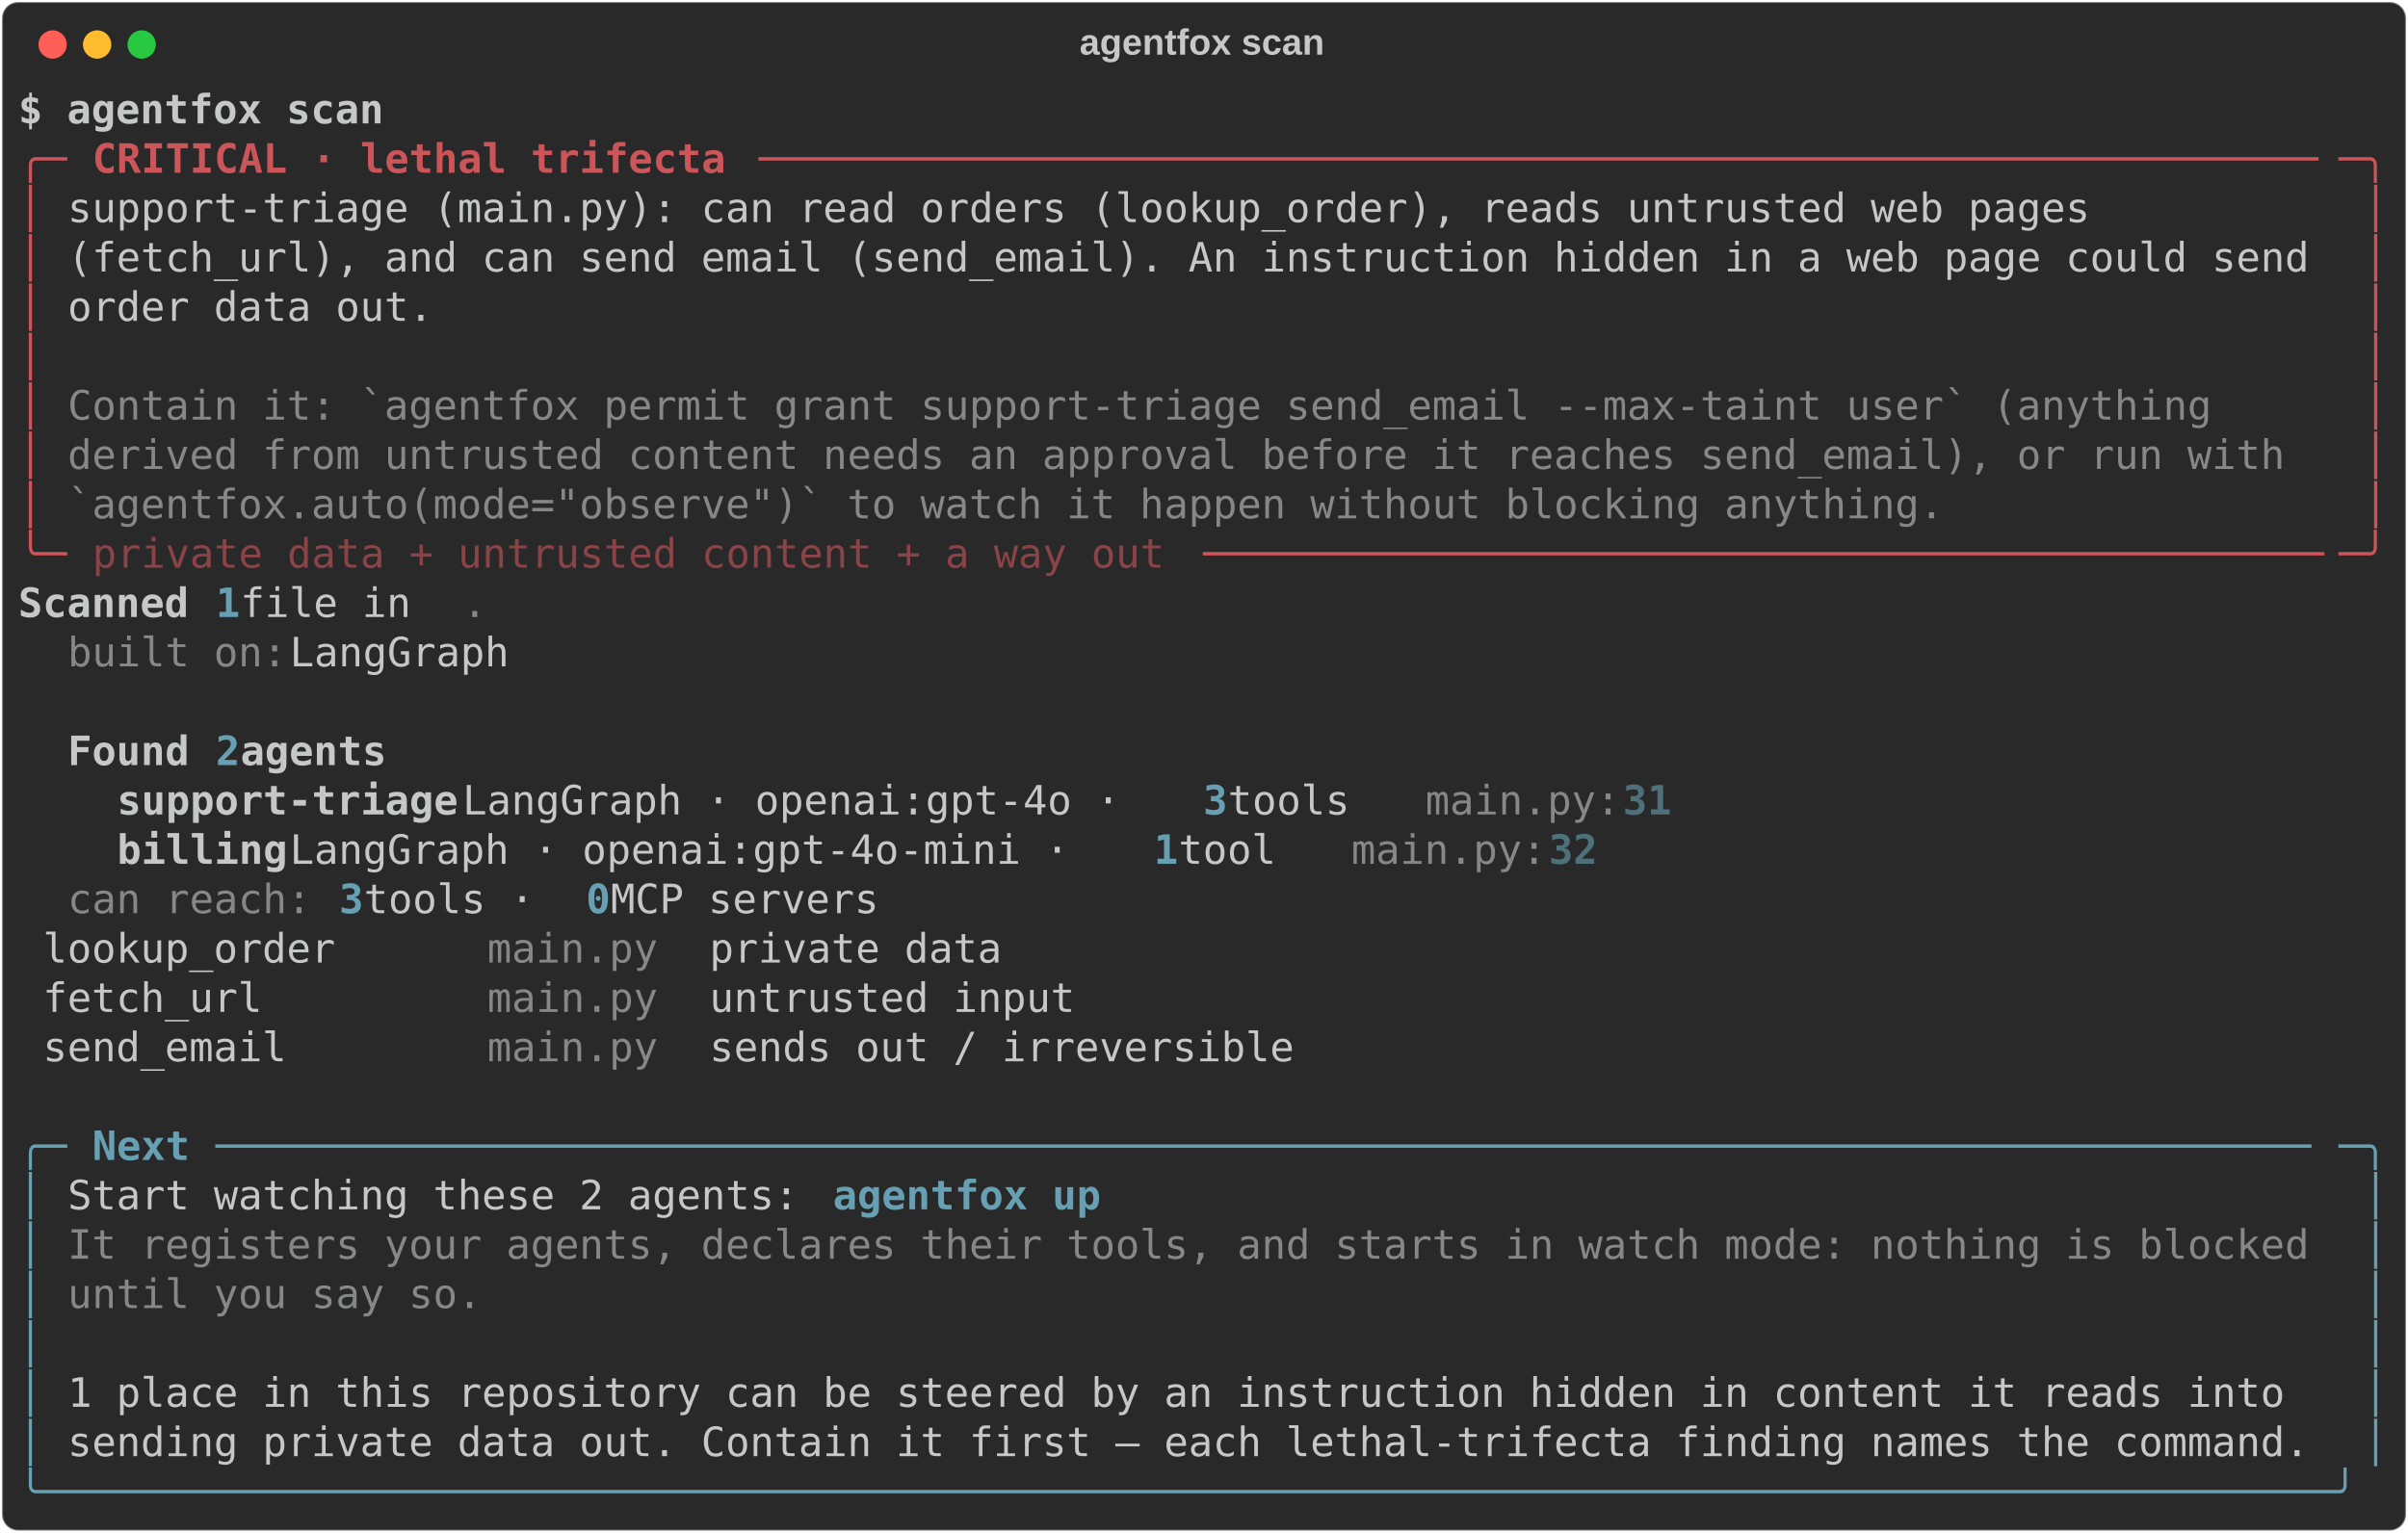
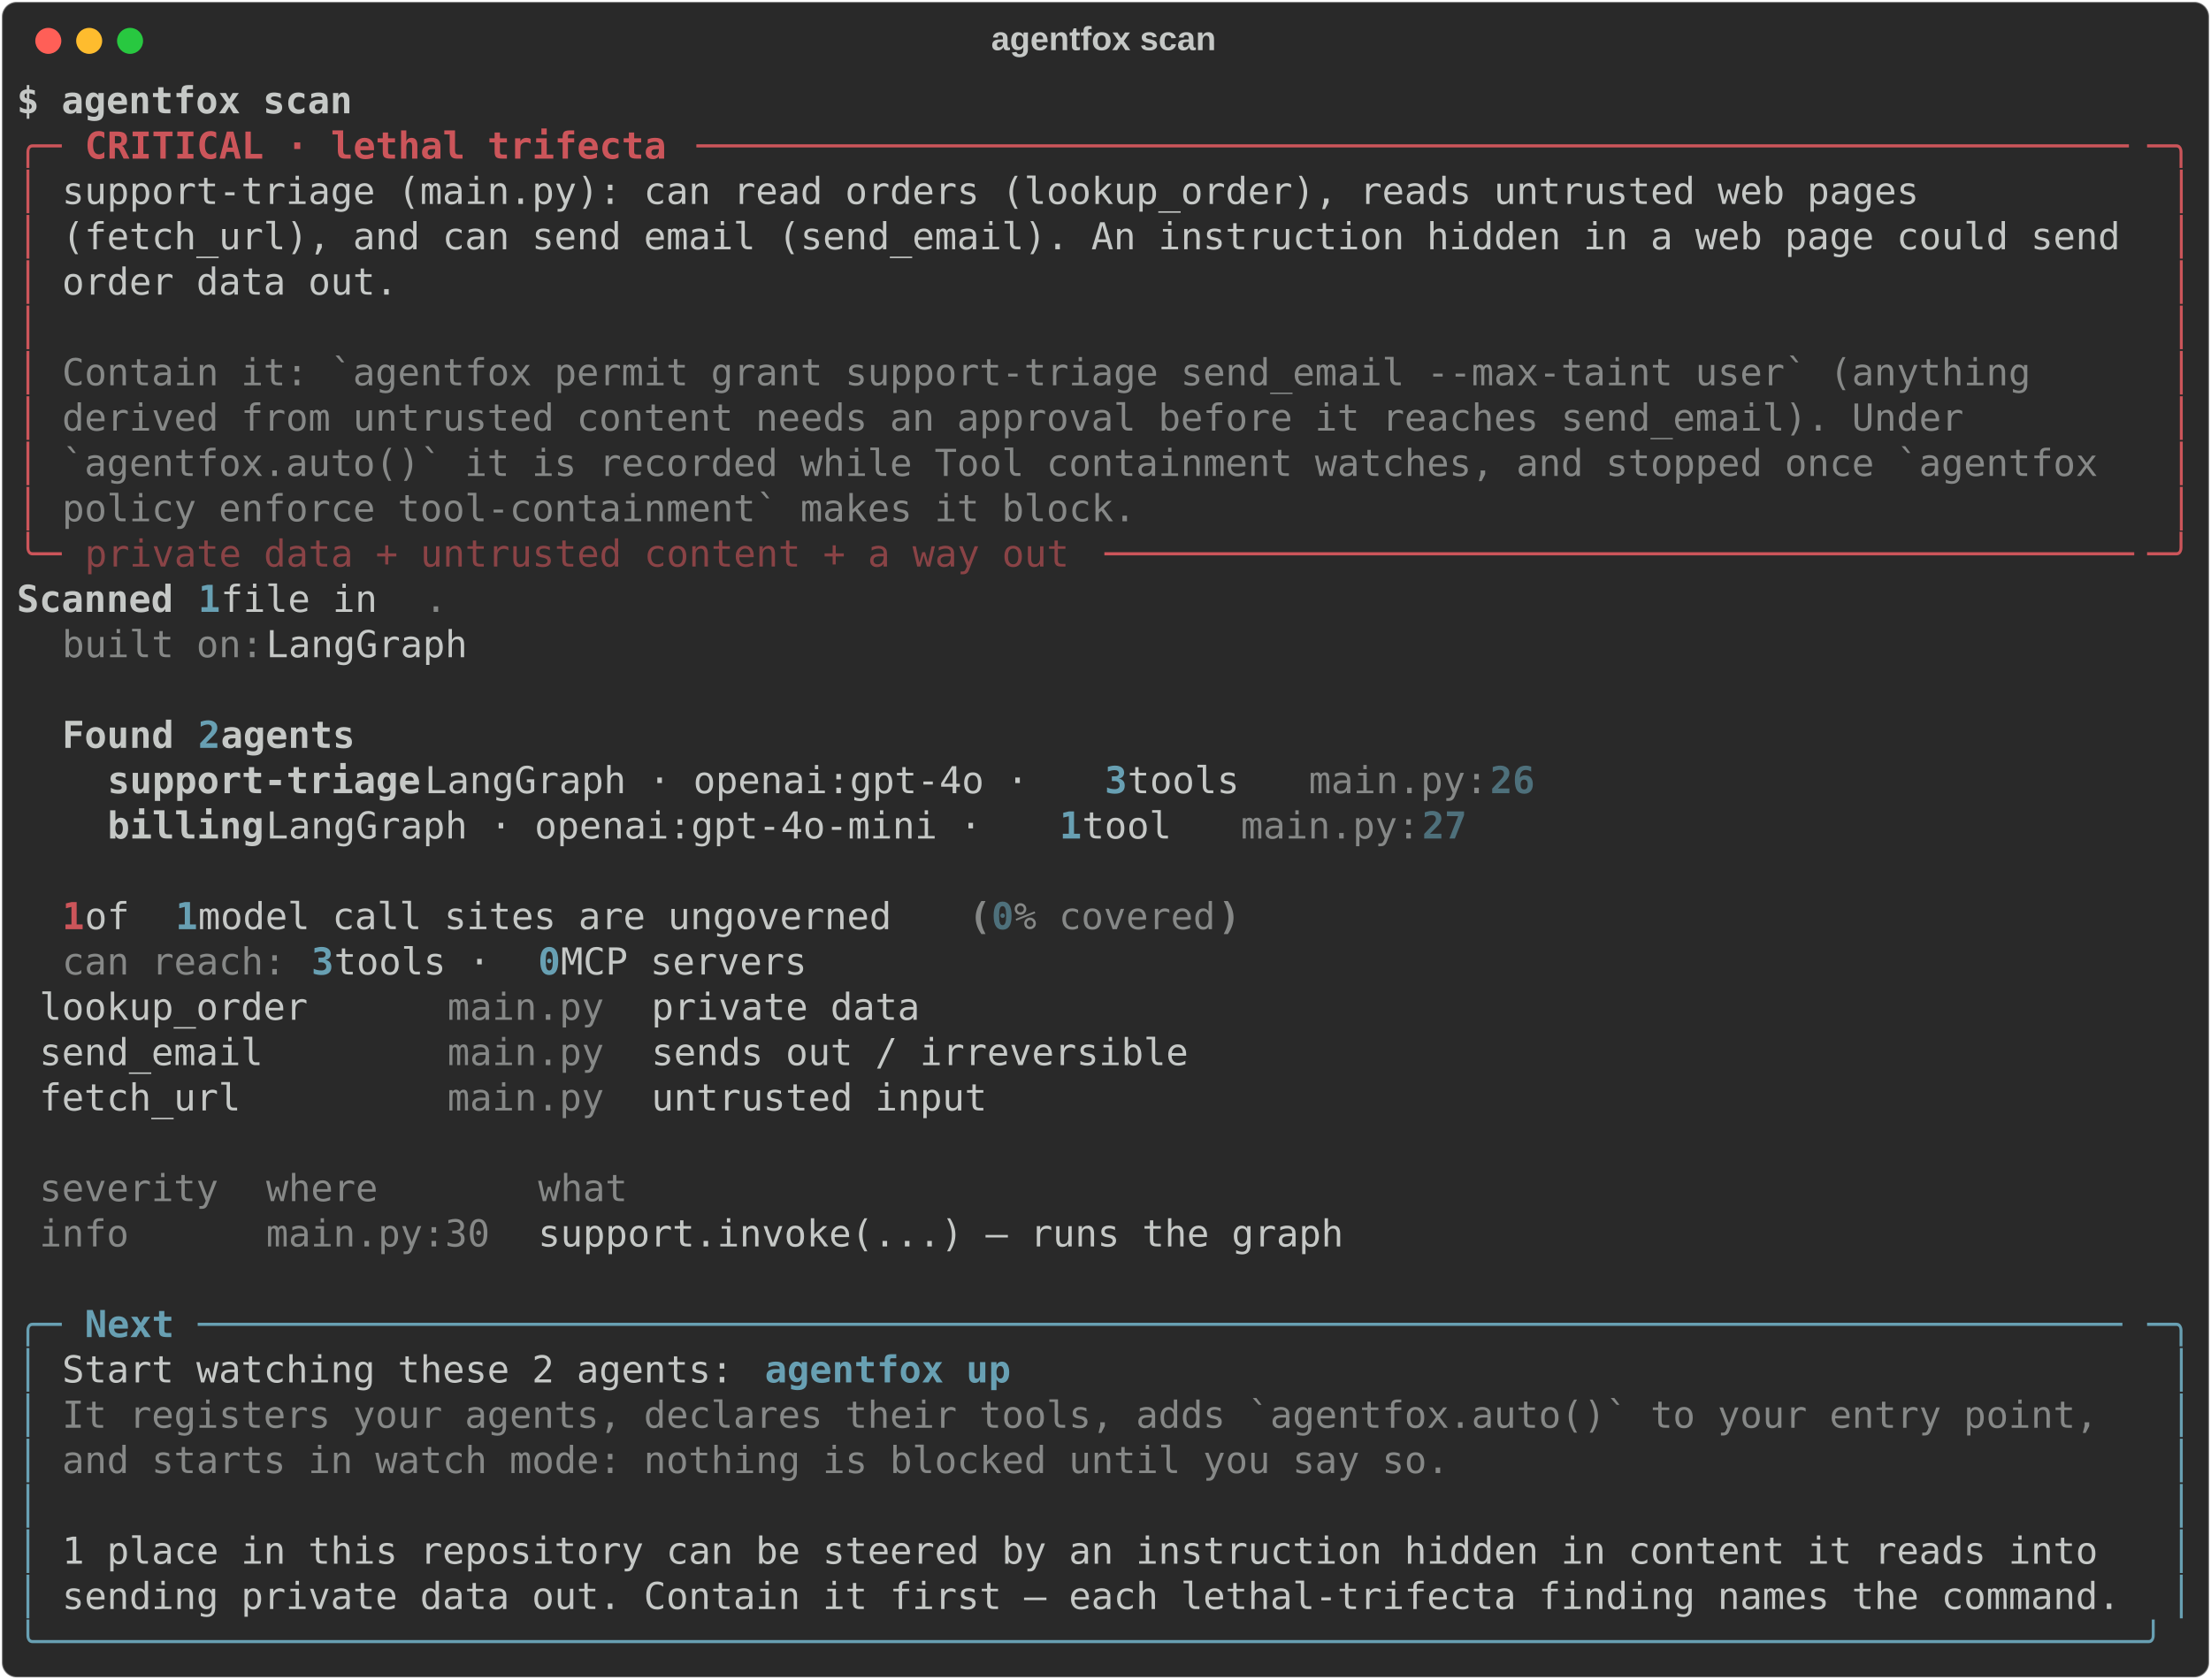
- <svg xmlns="http://www.w3.org/2000/svg" class="rich-terminal" viewBox="0 0 1190 757.6">
+ <svg xmlns="http://www.w3.org/2000/svg" class="rich-terminal" viewBox="0 0 1190 904.0">
  <style>

    @font-face {
        font-family: "Fira Code";
-         src: local("FiraCode-Regular");
+         src: local("FiraCode-Regular"),
+                 url("https://cdnjs.cloudflare.com/ajax/libs/firacode/6.2.0/woff2/FiraCode-Regular.woff2") format("woff2"),
+                 url("https://cdnjs.cloudflare.com/ajax/libs/firacode/6.2.0/woff/FiraCode-Regular.woff") format("woff");
        font-style: normal;
        font-weight: 400;
    }
    @font-face {
        font-family: "Fira Code";
-         src: local("FiraCode-Bold");
+         src: local("FiraCode-Bold"),
+                 url("https://cdnjs.cloudflare.com/ajax/libs/firacode/6.2.0/woff2/FiraCode-Bold.woff2") format("woff2"),
+                 url("https://cdnjs.cloudflare.com/ajax/libs/firacode/6.2.0/woff/FiraCode-Bold.woff") format("woff");
        font-style: bold;
        font-weight: 700;
    }

-     .terminal-1559012542-matrix {
+     .terminal-3651046047-matrix {
        font-family: Fira Code, monospace;
        font-size: 20px;
        line-height: 24.4px;
        font-variant-east-asian: full-width;
    }

-     .terminal-1559012542-title {
+     .terminal-3651046047-title {
        font-size: 18px;
        font-weight: bold;
        font-family: arial;
    }

-     .terminal-1559012542-r1 { fill: #c5c8c6;font-weight: bold }
- .terminal-1559012542-r2 { fill: #c5c8c6 }
- .terminal-1559012542-r3 { fill: #cc555a }
- .terminal-1559012542-r4 { fill: #cc555a;font-weight: bold }
- .terminal-1559012542-r5 { fill: #868887 }
- .terminal-1559012542-r6 { fill: #8a4346 }
- .terminal-1559012542-r7 { fill: #68a0b3;font-weight: bold }
- .terminal-1559012542-r8 { fill: #4e707b;font-weight: bold }
- .terminal-1559012542-r9 { fill: #68a0b3 }
+     .terminal-3651046047-r1 { fill: #c5c8c6;font-weight: bold }
+ .terminal-3651046047-r2 { fill: #c5c8c6 }
+ .terminal-3651046047-r3 { fill: #cc555a }
+ .terminal-3651046047-r4 { fill: #cc555a;font-weight: bold }
+ .terminal-3651046047-r5 { fill: #868887 }
+ .terminal-3651046047-r6 { fill: #8a4346 }
+ .terminal-3651046047-r7 { fill: #68a0b3;font-weight: bold }
+ .terminal-3651046047-r8 { fill: #4e707b;font-weight: bold }
+ .terminal-3651046047-r9 { fill: #868887;font-weight: bold }
+ .terminal-3651046047-r10 { fill: #68a0b3 }
    </style>
  <defs>
-     <clipPath id="terminal-1559012542-clip-terminal">
-       <rect x="0" y="0" width="1170.2" height="706.6" />
-     </clipPath>
-     <clipPath id="terminal-1559012542-line-0">
+     <clipPath id="terminal-3651046047-clip-terminal">
+       <rect x="0" y="0" width="1170.2" height="853.0" />
+     </clipPath>
+     <clipPath id="terminal-3651046047-line-0">
      <rect x="0" y="1.5" width="1171.2" height="24.65" />
    </clipPath>
-     <clipPath id="terminal-1559012542-line-1">
+     <clipPath id="terminal-3651046047-line-1">
      <rect x="0" y="25.9" width="1171.2" height="24.65" />
    </clipPath>
-     <clipPath id="terminal-1559012542-line-2">
+     <clipPath id="terminal-3651046047-line-2">
      <rect x="0" y="50.3" width="1171.2" height="24.65" />
    </clipPath>
-     <clipPath id="terminal-1559012542-line-3">
+     <clipPath id="terminal-3651046047-line-3">
      <rect x="0" y="74.7" width="1171.2" height="24.65" />
    </clipPath>
-     <clipPath id="terminal-1559012542-line-4">
+     <clipPath id="terminal-3651046047-line-4">
      <rect x="0" y="99.1" width="1171.2" height="24.65" />
    </clipPath>
-     <clipPath id="terminal-1559012542-line-5">
+     <clipPath id="terminal-3651046047-line-5">
      <rect x="0" y="123.5" width="1171.2" height="24.65" />
    </clipPath>
-     <clipPath id="terminal-1559012542-line-6">
+     <clipPath id="terminal-3651046047-line-6">
      <rect x="0" y="147.9" width="1171.2" height="24.65" />
    </clipPath>
-     <clipPath id="terminal-1559012542-line-7">
+     <clipPath id="terminal-3651046047-line-7">
      <rect x="0" y="172.3" width="1171.2" height="24.65" />
    </clipPath>
-     <clipPath id="terminal-1559012542-line-8">
+     <clipPath id="terminal-3651046047-line-8">
      <rect x="0" y="196.7" width="1171.2" height="24.65" />
    </clipPath>
-     <clipPath id="terminal-1559012542-line-9">
+     <clipPath id="terminal-3651046047-line-9">
      <rect x="0" y="221.1" width="1171.2" height="24.65" />
    </clipPath>
-     <clipPath id="terminal-1559012542-line-10">
+     <clipPath id="terminal-3651046047-line-10">
      <rect x="0" y="245.5" width="1171.2" height="24.65" />
    </clipPath>
-     <clipPath id="terminal-1559012542-line-11">
+     <clipPath id="terminal-3651046047-line-11">
      <rect x="0" y="269.9" width="1171.2" height="24.65" />
    </clipPath>
-     <clipPath id="terminal-1559012542-line-12">
+     <clipPath id="terminal-3651046047-line-12">
      <rect x="0" y="294.3" width="1171.2" height="24.65" />
    </clipPath>
-     <clipPath id="terminal-1559012542-line-13">
+     <clipPath id="terminal-3651046047-line-13">
      <rect x="0" y="318.7" width="1171.2" height="24.65" />
    </clipPath>
-     <clipPath id="terminal-1559012542-line-14">
+     <clipPath id="terminal-3651046047-line-14">
      <rect x="0" y="343.1" width="1171.2" height="24.65" />
    </clipPath>
-     <clipPath id="terminal-1559012542-line-15">
+     <clipPath id="terminal-3651046047-line-15">
      <rect x="0" y="367.5" width="1171.2" height="24.65" />
    </clipPath>
-     <clipPath id="terminal-1559012542-line-16">
+     <clipPath id="terminal-3651046047-line-16">
      <rect x="0" y="391.9" width="1171.2" height="24.65" />
    </clipPath>
-     <clipPath id="terminal-1559012542-line-17">
+     <clipPath id="terminal-3651046047-line-17">
      <rect x="0" y="416.3" width="1171.2" height="24.65" />
    </clipPath>
-     <clipPath id="terminal-1559012542-line-18">
+     <clipPath id="terminal-3651046047-line-18">
      <rect x="0" y="440.7" width="1171.2" height="24.65" />
    </clipPath>
-     <clipPath id="terminal-1559012542-line-19">
+     <clipPath id="terminal-3651046047-line-19">
      <rect x="0" y="465.1" width="1171.2" height="24.65" />
    </clipPath>
-     <clipPath id="terminal-1559012542-line-20">
+     <clipPath id="terminal-3651046047-line-20">
      <rect x="0" y="489.5" width="1171.2" height="24.65" />
    </clipPath>
-     <clipPath id="terminal-1559012542-line-21">
+     <clipPath id="terminal-3651046047-line-21">
      <rect x="0" y="513.9" width="1171.2" height="24.65" />
    </clipPath>
-     <clipPath id="terminal-1559012542-line-22">
+     <clipPath id="terminal-3651046047-line-22">
      <rect x="0" y="538.3" width="1171.2" height="24.65" />
    </clipPath>
-     <clipPath id="terminal-1559012542-line-23">
+     <clipPath id="terminal-3651046047-line-23">
      <rect x="0" y="562.7" width="1171.2" height="24.65" />
    </clipPath>
-     <clipPath id="terminal-1559012542-line-24">
+     <clipPath id="terminal-3651046047-line-24">
      <rect x="0" y="587.1" width="1171.2" height="24.65" />
    </clipPath>
-     <clipPath id="terminal-1559012542-line-25">
+     <clipPath id="terminal-3651046047-line-25">
      <rect x="0" y="611.5" width="1171.2" height="24.65" />
    </clipPath>
-     <clipPath id="terminal-1559012542-line-26">
+     <clipPath id="terminal-3651046047-line-26">
      <rect x="0" y="635.9" width="1171.2" height="24.65" />
    </clipPath>
-     <clipPath id="terminal-1559012542-line-27">
+     <clipPath id="terminal-3651046047-line-27">
      <rect x="0" y="660.3" width="1171.2" height="24.65" />
    </clipPath>
+     <clipPath id="terminal-3651046047-line-28">
+       <rect x="0" y="684.7" width="1171.2" height="24.65" />
+     </clipPath>
+     <clipPath id="terminal-3651046047-line-29">
+       <rect x="0" y="709.1" width="1171.2" height="24.65" />
+     </clipPath>
+     <clipPath id="terminal-3651046047-line-30">
+       <rect x="0" y="733.5" width="1171.2" height="24.65" />
+     </clipPath>
+     <clipPath id="terminal-3651046047-line-31">
+       <rect x="0" y="757.9" width="1171.2" height="24.65" />
+     </clipPath>
+     <clipPath id="terminal-3651046047-line-32">
+       <rect x="0" y="782.3" width="1171.2" height="24.65" />
+     </clipPath>
+     <clipPath id="terminal-3651046047-line-33">
+       <rect x="0" y="806.7" width="1171.2" height="24.65" />
+     </clipPath>
  </defs>
-   <rect fill="#292929" stroke="rgba(255,255,255,0.35)" stroke-width="1" x="1" y="1" width="1188" height="755.6" rx="8" />
-   <text class="terminal-1559012542-title" fill="#c5c8c6" text-anchor="middle" x="594" y="27">agentfox scan</text>
+   <rect fill="#292929" stroke="rgba(255,255,255,0.35)" stroke-width="1" x="1" y="1" width="1188" height="902" rx="8" />
+   <text class="terminal-3651046047-title" fill="#c5c8c6" text-anchor="middle" x="594" y="27">agentfox scan</text>
  <g transform="translate(26,22)">
    <circle cx="0" cy="0" r="7" fill="#ff5f57" />
    <circle cx="22" cy="0" r="7" fill="#febc2e" />
    <circle cx="44" cy="0" r="7" fill="#28c840" />
  </g>
-   <g transform="translate(9, 41)" clip-path="url(#terminal-1559012542-clip-terminal)">
-     <g class="terminal-1559012542-matrix">
-       <text class="terminal-1559012542-r1" x="0" y="20" textLength="183" clip-path="url(#terminal-1559012542-line-0)">$ agentfox scan</text>
-       <text class="terminal-1559012542-r2" x="1171.2" y="20" textLength="12.2" clip-path="url(#terminal-1559012542-line-0)">
- </text>
-       <text class="terminal-1559012542-r3" x="0" y="44.4" textLength="24.4" clip-path="url(#terminal-1559012542-line-1)">╭─</text>
-       <text class="terminal-1559012542-r4" x="36.6" y="44.4" textLength="317.2" clip-path="url(#terminal-1559012542-line-1)">CRITICAL · lethal trifecta</text>
-       <text class="terminal-1559012542-r3" x="366" y="44.4" textLength="780.8" clip-path="url(#terminal-1559012542-line-1)">────────────────────────────────────────────────────────────────</text>
-       <text class="terminal-1559012542-r3" x="1146.8" y="44.4" textLength="24.4" clip-path="url(#terminal-1559012542-line-1)">─╮</text>
-       <text class="terminal-1559012542-r2" x="1171.2" y="44.4" textLength="12.2" clip-path="url(#terminal-1559012542-line-1)">
- </text>
-       <text class="terminal-1559012542-r3" x="0" y="68.8" textLength="12.2" clip-path="url(#terminal-1559012542-line-2)">│</text>
-       <text class="terminal-1559012542-r2" x="24.4" y="68.8" textLength="1024.8" clip-path="url(#terminal-1559012542-line-2)">support-triage (main.py): can read orders (lookup_order), reads untrusted web pages </text>
-       <text class="terminal-1559012542-r3" x="1159" y="68.8" textLength="12.2" clip-path="url(#terminal-1559012542-line-2)">│</text>
-       <text class="terminal-1559012542-r2" x="1171.2" y="68.8" textLength="12.2" clip-path="url(#terminal-1559012542-line-2)">
- </text>
-       <text class="terminal-1559012542-r3" x="0" y="93.2" textLength="12.2" clip-path="url(#terminal-1559012542-line-3)">│</text>
-       <text class="terminal-1559012542-r2" x="24.4" y="93.2" textLength="1122.4" clip-path="url(#terminal-1559012542-line-3)">(fetch_url), and can send email (send_email). An instruction hidden in a web page could send</text>
-       <text class="terminal-1559012542-r3" x="1159" y="93.2" textLength="12.2" clip-path="url(#terminal-1559012542-line-3)">│</text>
-       <text class="terminal-1559012542-r2" x="1171.2" y="93.2" textLength="12.2" clip-path="url(#terminal-1559012542-line-3)">
- </text>
-       <text class="terminal-1559012542-r3" x="0" y="117.6" textLength="12.2" clip-path="url(#terminal-1559012542-line-4)">│</text>
-       <text class="terminal-1559012542-r2" x="24.4" y="117.6" textLength="183" clip-path="url(#terminal-1559012542-line-4)">order data out.</text>
-       <text class="terminal-1559012542-r3" x="1159" y="117.6" textLength="12.2" clip-path="url(#terminal-1559012542-line-4)">│</text>
-       <text class="terminal-1559012542-r2" x="1171.2" y="117.6" textLength="12.2" clip-path="url(#terminal-1559012542-line-4)">
- </text>
-       <text class="terminal-1559012542-r3" x="0" y="142" textLength="12.2" clip-path="url(#terminal-1559012542-line-5)">│</text>
-       <text class="terminal-1559012542-r3" x="1159" y="142" textLength="12.2" clip-path="url(#terminal-1559012542-line-5)">│</text>
-       <text class="terminal-1559012542-r2" x="1171.2" y="142" textLength="12.2" clip-path="url(#terminal-1559012542-line-5)">
- </text>
-       <text class="terminal-1559012542-r3" x="0" y="166.4" textLength="12.2" clip-path="url(#terminal-1559012542-line-6)">│</text>
-       <text class="terminal-1559012542-r5" x="24.4" y="166.4" textLength="1085.8" clip-path="url(#terminal-1559012542-line-6)">Contain it: `agentfox permit grant support-triage send_email --max-taint user` (anything </text>
-       <text class="terminal-1559012542-r3" x="1159" y="166.4" textLength="12.2" clip-path="url(#terminal-1559012542-line-6)">│</text>
-       <text class="terminal-1559012542-r2" x="1171.2" y="166.4" textLength="12.2" clip-path="url(#terminal-1559012542-line-6)">
- </text>
-       <text class="terminal-1559012542-r3" x="0" y="190.8" textLength="12.2" clip-path="url(#terminal-1559012542-line-7)">│</text>
-       <text class="terminal-1559012542-r5" x="24.4" y="190.8" textLength="1122.4" clip-path="url(#terminal-1559012542-line-7)">derived from untrusted content needs an approval before it reaches send_email), or run with </text>
-       <text class="terminal-1559012542-r3" x="1159" y="190.8" textLength="12.2" clip-path="url(#terminal-1559012542-line-7)">│</text>
-       <text class="terminal-1559012542-r2" x="1171.2" y="190.8" textLength="12.2" clip-path="url(#terminal-1559012542-line-7)">
- </text>
-       <text class="terminal-1559012542-r3" x="0" y="215.2" textLength="12.2" clip-path="url(#terminal-1559012542-line-8)">│</text>
-       <text class="terminal-1559012542-r5" x="24.4" y="215.2" textLength="939.4" clip-path="url(#terminal-1559012542-line-8)">`agentfox.auto(mode="observe")` to watch it happen without blocking anything.</text>
-       <text class="terminal-1559012542-r3" x="1159" y="215.2" textLength="12.2" clip-path="url(#terminal-1559012542-line-8)">│</text>
-       <text class="terminal-1559012542-r2" x="1171.2" y="215.2" textLength="12.2" clip-path="url(#terminal-1559012542-line-8)">
- </text>
-       <text class="terminal-1559012542-r3" x="0" y="239.6" textLength="24.4" clip-path="url(#terminal-1559012542-line-9)">╰─</text>
-       <text class="terminal-1559012542-r6" x="36.6" y="239.6" textLength="536.8" clip-path="url(#terminal-1559012542-line-9)">private data + untrusted content + a way out</text>
-       <text class="terminal-1559012542-r3" x="585.6" y="239.6" textLength="561.2" clip-path="url(#terminal-1559012542-line-9)">──────────────────────────────────────────────</text>
-       <text class="terminal-1559012542-r3" x="1146.8" y="239.6" textLength="24.4" clip-path="url(#terminal-1559012542-line-9)">─╯</text>
-       <text class="terminal-1559012542-r2" x="1171.2" y="239.6" textLength="12.2" clip-path="url(#terminal-1559012542-line-9)">
- </text>
-       <text class="terminal-1559012542-r1" x="0" y="264" textLength="85.4" clip-path="url(#terminal-1559012542-line-10)">Scanned</text>
-       <text class="terminal-1559012542-r7" x="97.6" y="264" textLength="12.2" clip-path="url(#terminal-1559012542-line-10)">1</text>
-       <text class="terminal-1559012542-r2" x="109.8" y="264" textLength="109.8" clip-path="url(#terminal-1559012542-line-10)"> file in </text>
-       <text class="terminal-1559012542-r5" x="219.6" y="264" textLength="12.2" clip-path="url(#terminal-1559012542-line-10)">.</text>
-       <text class="terminal-1559012542-r2" x="1171.2" y="264" textLength="12.2" clip-path="url(#terminal-1559012542-line-10)">
- </text>
-       <text class="terminal-1559012542-r5" x="24.4" y="288.4" textLength="109.8" clip-path="url(#terminal-1559012542-line-11)">built on:</text>
-       <text class="terminal-1559012542-r2" x="134.2" y="288.4" textLength="122" clip-path="url(#terminal-1559012542-line-11)"> LangGraph</text>
-       <text class="terminal-1559012542-r2" x="1171.2" y="288.4" textLength="12.2" clip-path="url(#terminal-1559012542-line-11)">
- </text>
-       <text class="terminal-1559012542-r2" x="1171.2" y="312.8" textLength="12.2" clip-path="url(#terminal-1559012542-line-12)">
- </text>
-       <text class="terminal-1559012542-r1" x="24.4" y="337.2" textLength="73.2" clip-path="url(#terminal-1559012542-line-13)">Found </text>
-       <text class="terminal-1559012542-r7" x="97.6" y="337.2" textLength="12.2" clip-path="url(#terminal-1559012542-line-13)">2</text>
-       <text class="terminal-1559012542-r1" x="109.8" y="337.2" textLength="85.4" clip-path="url(#terminal-1559012542-line-13)"> agents</text>
-       <text class="terminal-1559012542-r2" x="1171.2" y="337.2" textLength="12.2" clip-path="url(#terminal-1559012542-line-13)">
- </text>
-       <text class="terminal-1559012542-r1" x="48.8" y="361.6" textLength="170.8" clip-path="url(#terminal-1559012542-line-14)">support-triage</text>
-       <text class="terminal-1559012542-r2" x="219.6" y="361.6" textLength="366" clip-path="url(#terminal-1559012542-line-14)">  LangGraph · openai:gpt-4o · </text>
-       <text class="terminal-1559012542-r7" x="585.6" y="361.6" textLength="12.2" clip-path="url(#terminal-1559012542-line-14)">3</text>
-       <text class="terminal-1559012542-r2" x="597.8" y="361.6" textLength="97.6" clip-path="url(#terminal-1559012542-line-14)"> tools  </text>
-       <text class="terminal-1559012542-r5" x="695.4" y="361.6" textLength="97.6" clip-path="url(#terminal-1559012542-line-14)">main.py:</text>
-       <text class="terminal-1559012542-r8" x="793" y="361.6" textLength="24.4" clip-path="url(#terminal-1559012542-line-14)">31</text>
-       <text class="terminal-1559012542-r2" x="1171.2" y="361.6" textLength="12.2" clip-path="url(#terminal-1559012542-line-14)">
- </text>
-       <text class="terminal-1559012542-r1" x="48.8" y="386" textLength="85.4" clip-path="url(#terminal-1559012542-line-15)">billing</text>
-       <text class="terminal-1559012542-r2" x="134.2" y="386" textLength="427" clip-path="url(#terminal-1559012542-line-15)">  LangGraph · openai:gpt-4o-mini · </text>
-       <text class="terminal-1559012542-r7" x="561.2" y="386" textLength="12.2" clip-path="url(#terminal-1559012542-line-15)">1</text>
-       <text class="terminal-1559012542-r2" x="573.4" y="386" textLength="85.4" clip-path="url(#terminal-1559012542-line-15)"> tool  </text>
-       <text class="terminal-1559012542-r5" x="658.8" y="386" textLength="97.6" clip-path="url(#terminal-1559012542-line-15)">main.py:</text>
-       <text class="terminal-1559012542-r8" x="756.4" y="386" textLength="24.4" clip-path="url(#terminal-1559012542-line-15)">32</text>
-       <text class="terminal-1559012542-r2" x="1171.2" y="386" textLength="12.2" clip-path="url(#terminal-1559012542-line-15)">
- </text>
-       <text class="terminal-1559012542-r5" x="24.4" y="410.4" textLength="122" clip-path="url(#terminal-1559012542-line-16)">can reach:</text>
-       <text class="terminal-1559012542-r7" x="158.6" y="410.4" textLength="12.2" clip-path="url(#terminal-1559012542-line-16)">3</text>
-       <text class="terminal-1559012542-r2" x="170.8" y="410.4" textLength="109.8" clip-path="url(#terminal-1559012542-line-16)"> tools · </text>
-       <text class="terminal-1559012542-r7" x="280.6" y="410.4" textLength="12.2" clip-path="url(#terminal-1559012542-line-16)">0</text>
-       <text class="terminal-1559012542-r2" x="292.8" y="410.4" textLength="146.4" clip-path="url(#terminal-1559012542-line-16)"> MCP servers</text>
-       <text class="terminal-1559012542-r2" x="1171.2" y="410.4" textLength="12.2" clip-path="url(#terminal-1559012542-line-16)">
- </text>
-       <text class="terminal-1559012542-r2" x="12.2" y="434.8" textLength="195.2" clip-path="url(#terminal-1559012542-line-17)">    lookup_order</text>
-       <text class="terminal-1559012542-r5" x="231.8" y="434.8" textLength="85.4" clip-path="url(#terminal-1559012542-line-17)">main.py</text>
-       <text class="terminal-1559012542-r2" x="341.6" y="434.8" textLength="292.8" clip-path="url(#terminal-1559012542-line-17)">private data            </text>
-       <text class="terminal-1559012542-r2" x="1171.2" y="434.8" textLength="12.2" clip-path="url(#terminal-1559012542-line-17)">
- </text>
-       <text class="terminal-1559012542-r2" x="12.2" y="459.2" textLength="195.2" clip-path="url(#terminal-1559012542-line-18)">    fetch_url   </text>
-       <text class="terminal-1559012542-r5" x="231.8" y="459.2" textLength="85.4" clip-path="url(#terminal-1559012542-line-18)">main.py</text>
-       <text class="terminal-1559012542-r2" x="341.6" y="459.2" textLength="292.8" clip-path="url(#terminal-1559012542-line-18)">untrusted input         </text>
-       <text class="terminal-1559012542-r2" x="1171.2" y="459.2" textLength="12.2" clip-path="url(#terminal-1559012542-line-18)">
- </text>
-       <text class="terminal-1559012542-r2" x="12.2" y="483.6" textLength="195.2" clip-path="url(#terminal-1559012542-line-19)">    send_email  </text>
-       <text class="terminal-1559012542-r5" x="231.8" y="483.6" textLength="85.4" clip-path="url(#terminal-1559012542-line-19)">main.py</text>
-       <text class="terminal-1559012542-r2" x="341.6" y="483.6" textLength="292.8" clip-path="url(#terminal-1559012542-line-19)">sends out / irreversible</text>
-       <text class="terminal-1559012542-r2" x="1171.2" y="483.6" textLength="12.2" clip-path="url(#terminal-1559012542-line-19)">
- </text>
-       <text class="terminal-1559012542-r2" x="1171.2" y="508" textLength="12.2" clip-path="url(#terminal-1559012542-line-20)">
- </text>
-       <text class="terminal-1559012542-r9" x="0" y="532.4" textLength="24.4" clip-path="url(#terminal-1559012542-line-21)">╭─</text>
-       <text class="terminal-1559012542-r7" x="36.6" y="532.4" textLength="48.8" clip-path="url(#terminal-1559012542-line-21)">Next</text>
-       <text class="terminal-1559012542-r9" x="97.6" y="532.4" textLength="1049.2" clip-path="url(#terminal-1559012542-line-21)">──────────────────────────────────────────────────────────────────────────────────────</text>
-       <text class="terminal-1559012542-r9" x="1146.8" y="532.4" textLength="24.4" clip-path="url(#terminal-1559012542-line-21)">─╮</text>
-       <text class="terminal-1559012542-r2" x="1171.2" y="532.4" textLength="12.2" clip-path="url(#terminal-1559012542-line-21)">
- </text>
-       <text class="terminal-1559012542-r9" x="0" y="556.8" textLength="12.2" clip-path="url(#terminal-1559012542-line-22)">│</text>
-       <text class="terminal-1559012542-r2" x="24.4" y="556.8" textLength="378.2" clip-path="url(#terminal-1559012542-line-22)">Start watching these 2 agents: </text>
-       <text class="terminal-1559012542-r7" x="402.6" y="556.8" textLength="134.2" clip-path="url(#terminal-1559012542-line-22)">agentfox up</text>
-       <text class="terminal-1559012542-r9" x="1159" y="556.8" textLength="12.2" clip-path="url(#terminal-1559012542-line-22)">│</text>
-       <text class="terminal-1559012542-r2" x="1171.2" y="556.8" textLength="12.2" clip-path="url(#terminal-1559012542-line-22)">
- </text>
-       <text class="terminal-1559012542-r9" x="0" y="581.2" textLength="12.2" clip-path="url(#terminal-1559012542-line-23)">│</text>
-       <text class="terminal-1559012542-r5" x="24.4" y="581.2" textLength="1122.4" clip-path="url(#terminal-1559012542-line-23)">It registers your agents, declares their tools, and starts in watch mode: nothing is blocked</text>
-       <text class="terminal-1559012542-r9" x="1159" y="581.2" textLength="12.2" clip-path="url(#terminal-1559012542-line-23)">│</text>
-       <text class="terminal-1559012542-r2" x="1171.2" y="581.2" textLength="12.2" clip-path="url(#terminal-1559012542-line-23)">
- </text>
-       <text class="terminal-1559012542-r9" x="0" y="605.6" textLength="12.2" clip-path="url(#terminal-1559012542-line-24)">│</text>
-       <text class="terminal-1559012542-r5" x="24.4" y="605.6" textLength="207.4" clip-path="url(#terminal-1559012542-line-24)">until you say so.</text>
-       <text class="terminal-1559012542-r9" x="1159" y="605.6" textLength="12.2" clip-path="url(#terminal-1559012542-line-24)">│</text>
-       <text class="terminal-1559012542-r2" x="1171.2" y="605.6" textLength="12.2" clip-path="url(#terminal-1559012542-line-24)">
- </text>
-       <text class="terminal-1559012542-r9" x="0" y="630" textLength="12.2" clip-path="url(#terminal-1559012542-line-25)">│</text>
-       <text class="terminal-1559012542-r9" x="1159" y="630" textLength="12.2" clip-path="url(#terminal-1559012542-line-25)">│</text>
-       <text class="terminal-1559012542-r2" x="1171.2" y="630" textLength="12.2" clip-path="url(#terminal-1559012542-line-25)">
- </text>
-       <text class="terminal-1559012542-r9" x="0" y="654.4" textLength="12.2" clip-path="url(#terminal-1559012542-line-26)">│</text>
-       <text class="terminal-1559012542-r2" x="24.4" y="654.4" textLength="1122.4" clip-path="url(#terminal-1559012542-line-26)">1 place in this repository can be steered by an instruction hidden in content it reads into </text>
-       <text class="terminal-1559012542-r9" x="1159" y="654.4" textLength="12.2" clip-path="url(#terminal-1559012542-line-26)">│</text>
-       <text class="terminal-1559012542-r2" x="1171.2" y="654.4" textLength="12.2" clip-path="url(#terminal-1559012542-line-26)">
- </text>
-       <text class="terminal-1559012542-r9" x="0" y="678.8" textLength="12.2" clip-path="url(#terminal-1559012542-line-27)">│</text>
-       <text class="terminal-1559012542-r2" x="24.4" y="678.8" textLength="1122.4" clip-path="url(#terminal-1559012542-line-27)">sending private data out. Contain it first — each lethal-trifecta finding names the command.</text>
-       <text class="terminal-1559012542-r9" x="1159" y="678.8" textLength="12.2" clip-path="url(#terminal-1559012542-line-27)">│</text>
-       <text class="terminal-1559012542-r2" x="1171.2" y="678.8" textLength="12.2" clip-path="url(#terminal-1559012542-line-27)">
- </text>
-       <text class="terminal-1559012542-r9" x="0" y="703.2" textLength="1171.2" clip-path="url(#terminal-1559012542-line-28)">╰──────────────────────────────────────────────────────────────────────────────────────────────╯</text>
-       <text class="terminal-1559012542-r2" x="1171.2" y="703.2" textLength="12.2" clip-path="url(#terminal-1559012542-line-28)">
+   <g transform="translate(9, 41)" clip-path="url(#terminal-3651046047-clip-terminal)">
+     <g class="terminal-3651046047-matrix">
+       <text class="terminal-3651046047-r1" x="0" y="20" textLength="183" clip-path="url(#terminal-3651046047-line-0)">$ agentfox scan</text>
+       <text class="terminal-3651046047-r2" x="1171.2" y="20" textLength="12.2" clip-path="url(#terminal-3651046047-line-0)">
+ </text>
+       <text class="terminal-3651046047-r3" x="0" y="44.4" textLength="24.4" clip-path="url(#terminal-3651046047-line-1)">╭─</text>
+       <text class="terminal-3651046047-r4" x="36.6" y="44.4" textLength="317.2" clip-path="url(#terminal-3651046047-line-1)">CRITICAL · lethal trifecta</text>
+       <text class="terminal-3651046047-r3" x="366" y="44.4" textLength="780.8" clip-path="url(#terminal-3651046047-line-1)">────────────────────────────────────────────────────────────────</text>
+       <text class="terminal-3651046047-r3" x="1146.8" y="44.4" textLength="24.4" clip-path="url(#terminal-3651046047-line-1)">─╮</text>
+       <text class="terminal-3651046047-r2" x="1171.2" y="44.4" textLength="12.2" clip-path="url(#terminal-3651046047-line-1)">
+ </text>
+       <text class="terminal-3651046047-r3" x="0" y="68.8" textLength="12.2" clip-path="url(#terminal-3651046047-line-2)">│</text>
+       <text class="terminal-3651046047-r2" x="24.4" y="68.8" textLength="1024.8" clip-path="url(#terminal-3651046047-line-2)">support-triage (main.py): can read orders (lookup_order), reads untrusted web pages </text>
+       <text class="terminal-3651046047-r3" x="1159" y="68.8" textLength="12.2" clip-path="url(#terminal-3651046047-line-2)">│</text>
+       <text class="terminal-3651046047-r2" x="1171.2" y="68.8" textLength="12.2" clip-path="url(#terminal-3651046047-line-2)">
+ </text>
+       <text class="terminal-3651046047-r3" x="0" y="93.2" textLength="12.2" clip-path="url(#terminal-3651046047-line-3)">│</text>
+       <text class="terminal-3651046047-r2" x="24.4" y="93.2" textLength="1122.4" clip-path="url(#terminal-3651046047-line-3)">(fetch_url), and can send email (send_email). An instruction hidden in a web page could send</text>
+       <text class="terminal-3651046047-r3" x="1159" y="93.2" textLength="12.2" clip-path="url(#terminal-3651046047-line-3)">│</text>
+       <text class="terminal-3651046047-r2" x="1171.2" y="93.2" textLength="12.2" clip-path="url(#terminal-3651046047-line-3)">
+ </text>
+       <text class="terminal-3651046047-r3" x="0" y="117.6" textLength="12.2" clip-path="url(#terminal-3651046047-line-4)">│</text>
+       <text class="terminal-3651046047-r2" x="24.4" y="117.6" textLength="183" clip-path="url(#terminal-3651046047-line-4)">order data out.</text>
+       <text class="terminal-3651046047-r3" x="1159" y="117.6" textLength="12.2" clip-path="url(#terminal-3651046047-line-4)">│</text>
+       <text class="terminal-3651046047-r2" x="1171.2" y="117.6" textLength="12.2" clip-path="url(#terminal-3651046047-line-4)">
+ </text>
+       <text class="terminal-3651046047-r3" x="0" y="142" textLength="12.2" clip-path="url(#terminal-3651046047-line-5)">│</text>
+       <text class="terminal-3651046047-r3" x="1159" y="142" textLength="12.2" clip-path="url(#terminal-3651046047-line-5)">│</text>
+       <text class="terminal-3651046047-r2" x="1171.2" y="142" textLength="12.2" clip-path="url(#terminal-3651046047-line-5)">
+ </text>
+       <text class="terminal-3651046047-r3" x="0" y="166.4" textLength="12.2" clip-path="url(#terminal-3651046047-line-6)">│</text>
+       <text class="terminal-3651046047-r5" x="24.4" y="166.4" textLength="1085.8" clip-path="url(#terminal-3651046047-line-6)">Contain it: `agentfox permit grant support-triage send_email --max-taint user` (anything </text>
+       <text class="terminal-3651046047-r3" x="1159" y="166.4" textLength="12.2" clip-path="url(#terminal-3651046047-line-6)">│</text>
+       <text class="terminal-3651046047-r2" x="1171.2" y="166.4" textLength="12.2" clip-path="url(#terminal-3651046047-line-6)">
+ </text>
+       <text class="terminal-3651046047-r3" x="0" y="190.8" textLength="12.2" clip-path="url(#terminal-3651046047-line-7)">│</text>
+       <text class="terminal-3651046047-r5" x="24.4" y="190.8" textLength="1049.2" clip-path="url(#terminal-3651046047-line-7)">derived from untrusted content needs an approval before it reaches send_email). Under </text>
+       <text class="terminal-3651046047-r3" x="1159" y="190.8" textLength="12.2" clip-path="url(#terminal-3651046047-line-7)">│</text>
+       <text class="terminal-3651046047-r2" x="1171.2" y="190.8" textLength="12.2" clip-path="url(#terminal-3651046047-line-7)">
+ </text>
+       <text class="terminal-3651046047-r3" x="0" y="215.2" textLength="12.2" clip-path="url(#terminal-3651046047-line-8)">│</text>
+       <text class="terminal-3651046047-r5" x="24.4" y="215.2" textLength="1122.4" clip-path="url(#terminal-3651046047-line-8)">`agentfox.auto()` it is recorded while Tool containment watches, and stopped once `agentfox </text>
+       <text class="terminal-3651046047-r3" x="1159" y="215.2" textLength="12.2" clip-path="url(#terminal-3651046047-line-8)">│</text>
+       <text class="terminal-3651046047-r2" x="1171.2" y="215.2" textLength="12.2" clip-path="url(#terminal-3651046047-line-8)">
+ </text>
+       <text class="terminal-3651046047-r3" x="0" y="239.6" textLength="12.2" clip-path="url(#terminal-3651046047-line-9)">│</text>
+       <text class="terminal-3651046047-r5" x="24.4" y="239.6" textLength="585.6" clip-path="url(#terminal-3651046047-line-9)">policy enforce tool-containment` makes it block.</text>
+       <text class="terminal-3651046047-r3" x="1159" y="239.6" textLength="12.2" clip-path="url(#terminal-3651046047-line-9)">│</text>
+       <text class="terminal-3651046047-r2" x="1171.2" y="239.6" textLength="12.2" clip-path="url(#terminal-3651046047-line-9)">
+ </text>
+       <text class="terminal-3651046047-r3" x="0" y="264" textLength="24.4" clip-path="url(#terminal-3651046047-line-10)">╰─</text>
+       <text class="terminal-3651046047-r6" x="36.6" y="264" textLength="536.8" clip-path="url(#terminal-3651046047-line-10)">private data + untrusted content + a way out</text>
+       <text class="terminal-3651046047-r3" x="585.6" y="264" textLength="561.2" clip-path="url(#terminal-3651046047-line-10)">──────────────────────────────────────────────</text>
+       <text class="terminal-3651046047-r3" x="1146.8" y="264" textLength="24.4" clip-path="url(#terminal-3651046047-line-10)">─╯</text>
+       <text class="terminal-3651046047-r2" x="1171.2" y="264" textLength="12.2" clip-path="url(#terminal-3651046047-line-10)">
+ </text>
+       <text class="terminal-3651046047-r1" x="0" y="288.4" textLength="85.4" clip-path="url(#terminal-3651046047-line-11)">Scanned</text>
+       <text class="terminal-3651046047-r7" x="97.6" y="288.4" textLength="12.2" clip-path="url(#terminal-3651046047-line-11)">1</text>
+       <text class="terminal-3651046047-r2" x="109.8" y="288.4" textLength="109.8" clip-path="url(#terminal-3651046047-line-11)"> file in </text>
+       <text class="terminal-3651046047-r5" x="219.6" y="288.4" textLength="12.2" clip-path="url(#terminal-3651046047-line-11)">.</text>
+       <text class="terminal-3651046047-r2" x="1171.2" y="288.4" textLength="12.2" clip-path="url(#terminal-3651046047-line-11)">
+ </text>
+       <text class="terminal-3651046047-r5" x="24.4" y="312.8" textLength="109.8" clip-path="url(#terminal-3651046047-line-12)">built on:</text>
+       <text class="terminal-3651046047-r2" x="134.2" y="312.8" textLength="122" clip-path="url(#terminal-3651046047-line-12)"> LangGraph</text>
+       <text class="terminal-3651046047-r2" x="1171.2" y="312.8" textLength="12.2" clip-path="url(#terminal-3651046047-line-12)">
+ </text>
+       <text class="terminal-3651046047-r2" x="1171.2" y="337.2" textLength="12.2" clip-path="url(#terminal-3651046047-line-13)">
+ </text>
+       <text class="terminal-3651046047-r1" x="24.4" y="361.6" textLength="73.2" clip-path="url(#terminal-3651046047-line-14)">Found </text>
+       <text class="terminal-3651046047-r7" x="97.6" y="361.6" textLength="12.2" clip-path="url(#terminal-3651046047-line-14)">2</text>
+       <text class="terminal-3651046047-r1" x="109.8" y="361.6" textLength="85.4" clip-path="url(#terminal-3651046047-line-14)"> agents</text>
+       <text class="terminal-3651046047-r2" x="1171.2" y="361.6" textLength="12.2" clip-path="url(#terminal-3651046047-line-14)">
+ </text>
+       <text class="terminal-3651046047-r1" x="48.8" y="386" textLength="170.8" clip-path="url(#terminal-3651046047-line-15)">support-triage</text>
+       <text class="terminal-3651046047-r2" x="219.6" y="386" textLength="366" clip-path="url(#terminal-3651046047-line-15)">  LangGraph · openai:gpt-4o · </text>
+       <text class="terminal-3651046047-r7" x="585.6" y="386" textLength="12.2" clip-path="url(#terminal-3651046047-line-15)">3</text>
+       <text class="terminal-3651046047-r2" x="597.8" y="386" textLength="97.6" clip-path="url(#terminal-3651046047-line-15)"> tools  </text>
+       <text class="terminal-3651046047-r5" x="695.4" y="386" textLength="97.6" clip-path="url(#terminal-3651046047-line-15)">main.py:</text>
+       <text class="terminal-3651046047-r8" x="793" y="386" textLength="24.4" clip-path="url(#terminal-3651046047-line-15)">26</text>
+       <text class="terminal-3651046047-r2" x="1171.2" y="386" textLength="12.2" clip-path="url(#terminal-3651046047-line-15)">
+ </text>
+       <text class="terminal-3651046047-r1" x="48.8" y="410.4" textLength="85.4" clip-path="url(#terminal-3651046047-line-16)">billing</text>
+       <text class="terminal-3651046047-r2" x="134.2" y="410.4" textLength="427" clip-path="url(#terminal-3651046047-line-16)">  LangGraph · openai:gpt-4o-mini · </text>
+       <text class="terminal-3651046047-r7" x="561.2" y="410.4" textLength="12.2" clip-path="url(#terminal-3651046047-line-16)">1</text>
+       <text class="terminal-3651046047-r2" x="573.4" y="410.4" textLength="85.4" clip-path="url(#terminal-3651046047-line-16)"> tool  </text>
+       <text class="terminal-3651046047-r5" x="658.8" y="410.4" textLength="97.6" clip-path="url(#terminal-3651046047-line-16)">main.py:</text>
+       <text class="terminal-3651046047-r8" x="756.4" y="410.4" textLength="24.4" clip-path="url(#terminal-3651046047-line-16)">27</text>
+       <text class="terminal-3651046047-r2" x="1171.2" y="410.4" textLength="12.2" clip-path="url(#terminal-3651046047-line-16)">
+ </text>
+       <text class="terminal-3651046047-r2" x="1171.2" y="434.8" textLength="12.2" clip-path="url(#terminal-3651046047-line-17)">
+ </text>
+       <text class="terminal-3651046047-r4" x="24.4" y="459.2" textLength="12.2" clip-path="url(#terminal-3651046047-line-18)">1</text>
+       <text class="terminal-3651046047-r2" x="36.6" y="459.2" textLength="48.8" clip-path="url(#terminal-3651046047-line-18)"> of </text>
+       <text class="terminal-3651046047-r7" x="85.4" y="459.2" textLength="12.2" clip-path="url(#terminal-3651046047-line-18)">1</text>
+       <text class="terminal-3651046047-r2" x="97.6" y="459.2" textLength="414.8" clip-path="url(#terminal-3651046047-line-18)"> model call sites are ungoverned  </text>
+       <text class="terminal-3651046047-r9" x="512.4" y="459.2" textLength="12.2" clip-path="url(#terminal-3651046047-line-18)">(</text>
+       <text class="terminal-3651046047-r8" x="524.6" y="459.2" textLength="12.2" clip-path="url(#terminal-3651046047-line-18)">0</text>
+       <text class="terminal-3651046047-r5" x="536.8" y="459.2" textLength="109.8" clip-path="url(#terminal-3651046047-line-18)">% covered</text>
+       <text class="terminal-3651046047-r9" x="646.6" y="459.2" textLength="12.2" clip-path="url(#terminal-3651046047-line-18)">)</text>
+       <text class="terminal-3651046047-r2" x="1171.2" y="459.2" textLength="12.2" clip-path="url(#terminal-3651046047-line-18)">
+ </text>
+       <text class="terminal-3651046047-r5" x="24.4" y="483.6" textLength="122" clip-path="url(#terminal-3651046047-line-19)">can reach:</text>
+       <text class="terminal-3651046047-r7" x="158.6" y="483.6" textLength="12.2" clip-path="url(#terminal-3651046047-line-19)">3</text>
+       <text class="terminal-3651046047-r2" x="170.8" y="483.6" textLength="109.8" clip-path="url(#terminal-3651046047-line-19)"> tools · </text>
+       <text class="terminal-3651046047-r7" x="280.6" y="483.6" textLength="12.2" clip-path="url(#terminal-3651046047-line-19)">0</text>
+       <text class="terminal-3651046047-r2" x="292.8" y="483.6" textLength="146.4" clip-path="url(#terminal-3651046047-line-19)"> MCP servers</text>
+       <text class="terminal-3651046047-r2" x="1171.2" y="483.6" textLength="12.2" clip-path="url(#terminal-3651046047-line-19)">
+ </text>
+       <text class="terminal-3651046047-r2" x="12.2" y="508" textLength="195.2" clip-path="url(#terminal-3651046047-line-20)">    lookup_order</text>
+       <text class="terminal-3651046047-r5" x="231.8" y="508" textLength="85.4" clip-path="url(#terminal-3651046047-line-20)">main.py</text>
+       <text class="terminal-3651046047-r2" x="341.6" y="508" textLength="292.8" clip-path="url(#terminal-3651046047-line-20)">private data            </text>
+       <text class="terminal-3651046047-r2" x="1171.2" y="508" textLength="12.2" clip-path="url(#terminal-3651046047-line-20)">
+ </text>
+       <text class="terminal-3651046047-r2" x="12.2" y="532.4" textLength="195.2" clip-path="url(#terminal-3651046047-line-21)">    send_email  </text>
+       <text class="terminal-3651046047-r5" x="231.8" y="532.4" textLength="85.4" clip-path="url(#terminal-3651046047-line-21)">main.py</text>
+       <text class="terminal-3651046047-r2" x="341.6" y="532.4" textLength="292.8" clip-path="url(#terminal-3651046047-line-21)">sends out / irreversible</text>
+       <text class="terminal-3651046047-r2" x="1171.2" y="532.4" textLength="12.2" clip-path="url(#terminal-3651046047-line-21)">
+ </text>
+       <text class="terminal-3651046047-r2" x="12.2" y="556.8" textLength="195.2" clip-path="url(#terminal-3651046047-line-22)">    fetch_url   </text>
+       <text class="terminal-3651046047-r5" x="231.8" y="556.8" textLength="85.4" clip-path="url(#terminal-3651046047-line-22)">main.py</text>
+       <text class="terminal-3651046047-r2" x="341.6" y="556.8" textLength="292.8" clip-path="url(#terminal-3651046047-line-22)">untrusted input         </text>
+       <text class="terminal-3651046047-r2" x="1171.2" y="556.8" textLength="12.2" clip-path="url(#terminal-3651046047-line-22)">
+ </text>
+       <text class="terminal-3651046047-r2" x="1171.2" y="581.2" textLength="12.2" clip-path="url(#terminal-3651046047-line-23)">
+ </text>
+       <text class="terminal-3651046047-r5" x="12.2" y="605.6" textLength="97.6" clip-path="url(#terminal-3651046047-line-24)">severity</text>
+       <text class="terminal-3651046047-r5" x="134.2" y="605.6" textLength="122" clip-path="url(#terminal-3651046047-line-24)">where     </text>
+       <text class="terminal-3651046047-r5" x="280.6" y="605.6" textLength="439.2" clip-path="url(#terminal-3651046047-line-24)">what                                </text>
+       <text class="terminal-3651046047-r2" x="1171.2" y="605.6" textLength="12.2" clip-path="url(#terminal-3651046047-line-24)">
+ </text>
+       <text class="terminal-3651046047-r5" x="12.2" y="630" textLength="48.8" clip-path="url(#terminal-3651046047-line-25)">info</text>
+       <text class="terminal-3651046047-r5" x="134.2" y="630" textLength="122" clip-path="url(#terminal-3651046047-line-25)">main.py:30</text>
+       <text class="terminal-3651046047-r2" x="280.6" y="630" textLength="439.2" clip-path="url(#terminal-3651046047-line-25)">support.invoke(...) — runs the graph</text>
+       <text class="terminal-3651046047-r2" x="1171.2" y="630" textLength="12.2" clip-path="url(#terminal-3651046047-line-25)">
+ </text>
+       <text class="terminal-3651046047-r2" x="1171.2" y="654.4" textLength="12.2" clip-path="url(#terminal-3651046047-line-26)">
+ </text>
+       <text class="terminal-3651046047-r10" x="0" y="678.8" textLength="24.4" clip-path="url(#terminal-3651046047-line-27)">╭─</text>
+       <text class="terminal-3651046047-r7" x="36.6" y="678.8" textLength="48.8" clip-path="url(#terminal-3651046047-line-27)">Next</text>
+       <text class="terminal-3651046047-r10" x="97.6" y="678.8" textLength="1049.2" clip-path="url(#terminal-3651046047-line-27)">──────────────────────────────────────────────────────────────────────────────────────</text>
+       <text class="terminal-3651046047-r10" x="1146.8" y="678.8" textLength="24.4" clip-path="url(#terminal-3651046047-line-27)">─╮</text>
+       <text class="terminal-3651046047-r2" x="1171.2" y="678.8" textLength="12.2" clip-path="url(#terminal-3651046047-line-27)">
+ </text>
+       <text class="terminal-3651046047-r10" x="0" y="703.2" textLength="12.2" clip-path="url(#terminal-3651046047-line-28)">│</text>
+       <text class="terminal-3651046047-r2" x="24.4" y="703.2" textLength="378.2" clip-path="url(#terminal-3651046047-line-28)">Start watching these 2 agents: </text>
+       <text class="terminal-3651046047-r7" x="402.6" y="703.2" textLength="134.2" clip-path="url(#terminal-3651046047-line-28)">agentfox up</text>
+       <text class="terminal-3651046047-r10" x="1159" y="703.2" textLength="12.2" clip-path="url(#terminal-3651046047-line-28)">│</text>
+       <text class="terminal-3651046047-r2" x="1171.2" y="703.2" textLength="12.2" clip-path="url(#terminal-3651046047-line-28)">
+ </text>
+       <text class="terminal-3651046047-r10" x="0" y="727.6" textLength="12.2" clip-path="url(#terminal-3651046047-line-29)">│</text>
+       <text class="terminal-3651046047-r5" x="24.4" y="727.6" textLength="1122.4" clip-path="url(#terminal-3651046047-line-29)">It registers your agents, declares their tools, adds `agentfox.auto()` to your entry point, </text>
+       <text class="terminal-3651046047-r10" x="1159" y="727.6" textLength="12.2" clip-path="url(#terminal-3651046047-line-29)">│</text>
+       <text class="terminal-3651046047-r2" x="1171.2" y="727.6" textLength="12.2" clip-path="url(#terminal-3651046047-line-29)">
+ </text>
+       <text class="terminal-3651046047-r10" x="0" y="752" textLength="12.2" clip-path="url(#terminal-3651046047-line-30)">│</text>
+       <text class="terminal-3651046047-r5" x="24.4" y="752" textLength="756.4" clip-path="url(#terminal-3651046047-line-30)">and starts in watch mode: nothing is blocked until you say so.</text>
+       <text class="terminal-3651046047-r10" x="1159" y="752" textLength="12.2" clip-path="url(#terminal-3651046047-line-30)">│</text>
+       <text class="terminal-3651046047-r2" x="1171.2" y="752" textLength="12.2" clip-path="url(#terminal-3651046047-line-30)">
+ </text>
+       <text class="terminal-3651046047-r10" x="0" y="776.4" textLength="12.2" clip-path="url(#terminal-3651046047-line-31)">│</text>
+       <text class="terminal-3651046047-r10" x="1159" y="776.4" textLength="12.2" clip-path="url(#terminal-3651046047-line-31)">│</text>
+       <text class="terminal-3651046047-r2" x="1171.2" y="776.4" textLength="12.2" clip-path="url(#terminal-3651046047-line-31)">
+ </text>
+       <text class="terminal-3651046047-r10" x="0" y="800.8" textLength="12.2" clip-path="url(#terminal-3651046047-line-32)">│</text>
+       <text class="terminal-3651046047-r2" x="24.4" y="800.8" textLength="1122.4" clip-path="url(#terminal-3651046047-line-32)">1 place in this repository can be steered by an instruction hidden in content it reads into </text>
+       <text class="terminal-3651046047-r10" x="1159" y="800.8" textLength="12.2" clip-path="url(#terminal-3651046047-line-32)">│</text>
+       <text class="terminal-3651046047-r2" x="1171.2" y="800.8" textLength="12.2" clip-path="url(#terminal-3651046047-line-32)">
+ </text>
+       <text class="terminal-3651046047-r10" x="0" y="825.2" textLength="12.2" clip-path="url(#terminal-3651046047-line-33)">│</text>
+       <text class="terminal-3651046047-r2" x="24.4" y="825.2" textLength="1122.4" clip-path="url(#terminal-3651046047-line-33)">sending private data out. Contain it first — each lethal-trifecta finding names the command.</text>
+       <text class="terminal-3651046047-r10" x="1159" y="825.2" textLength="12.2" clip-path="url(#terminal-3651046047-line-33)">│</text>
+       <text class="terminal-3651046047-r2" x="1171.2" y="825.2" textLength="12.2" clip-path="url(#terminal-3651046047-line-33)">
+ </text>
+       <text class="terminal-3651046047-r10" x="0" y="849.6" textLength="1171.2" clip-path="url(#terminal-3651046047-line-34)">╰──────────────────────────────────────────────────────────────────────────────────────────────╯</text>
+       <text class="terminal-3651046047-r2" x="1171.2" y="849.6" textLength="12.2" clip-path="url(#terminal-3651046047-line-34)">
</text>
    </g>
  </g>
</svg>
